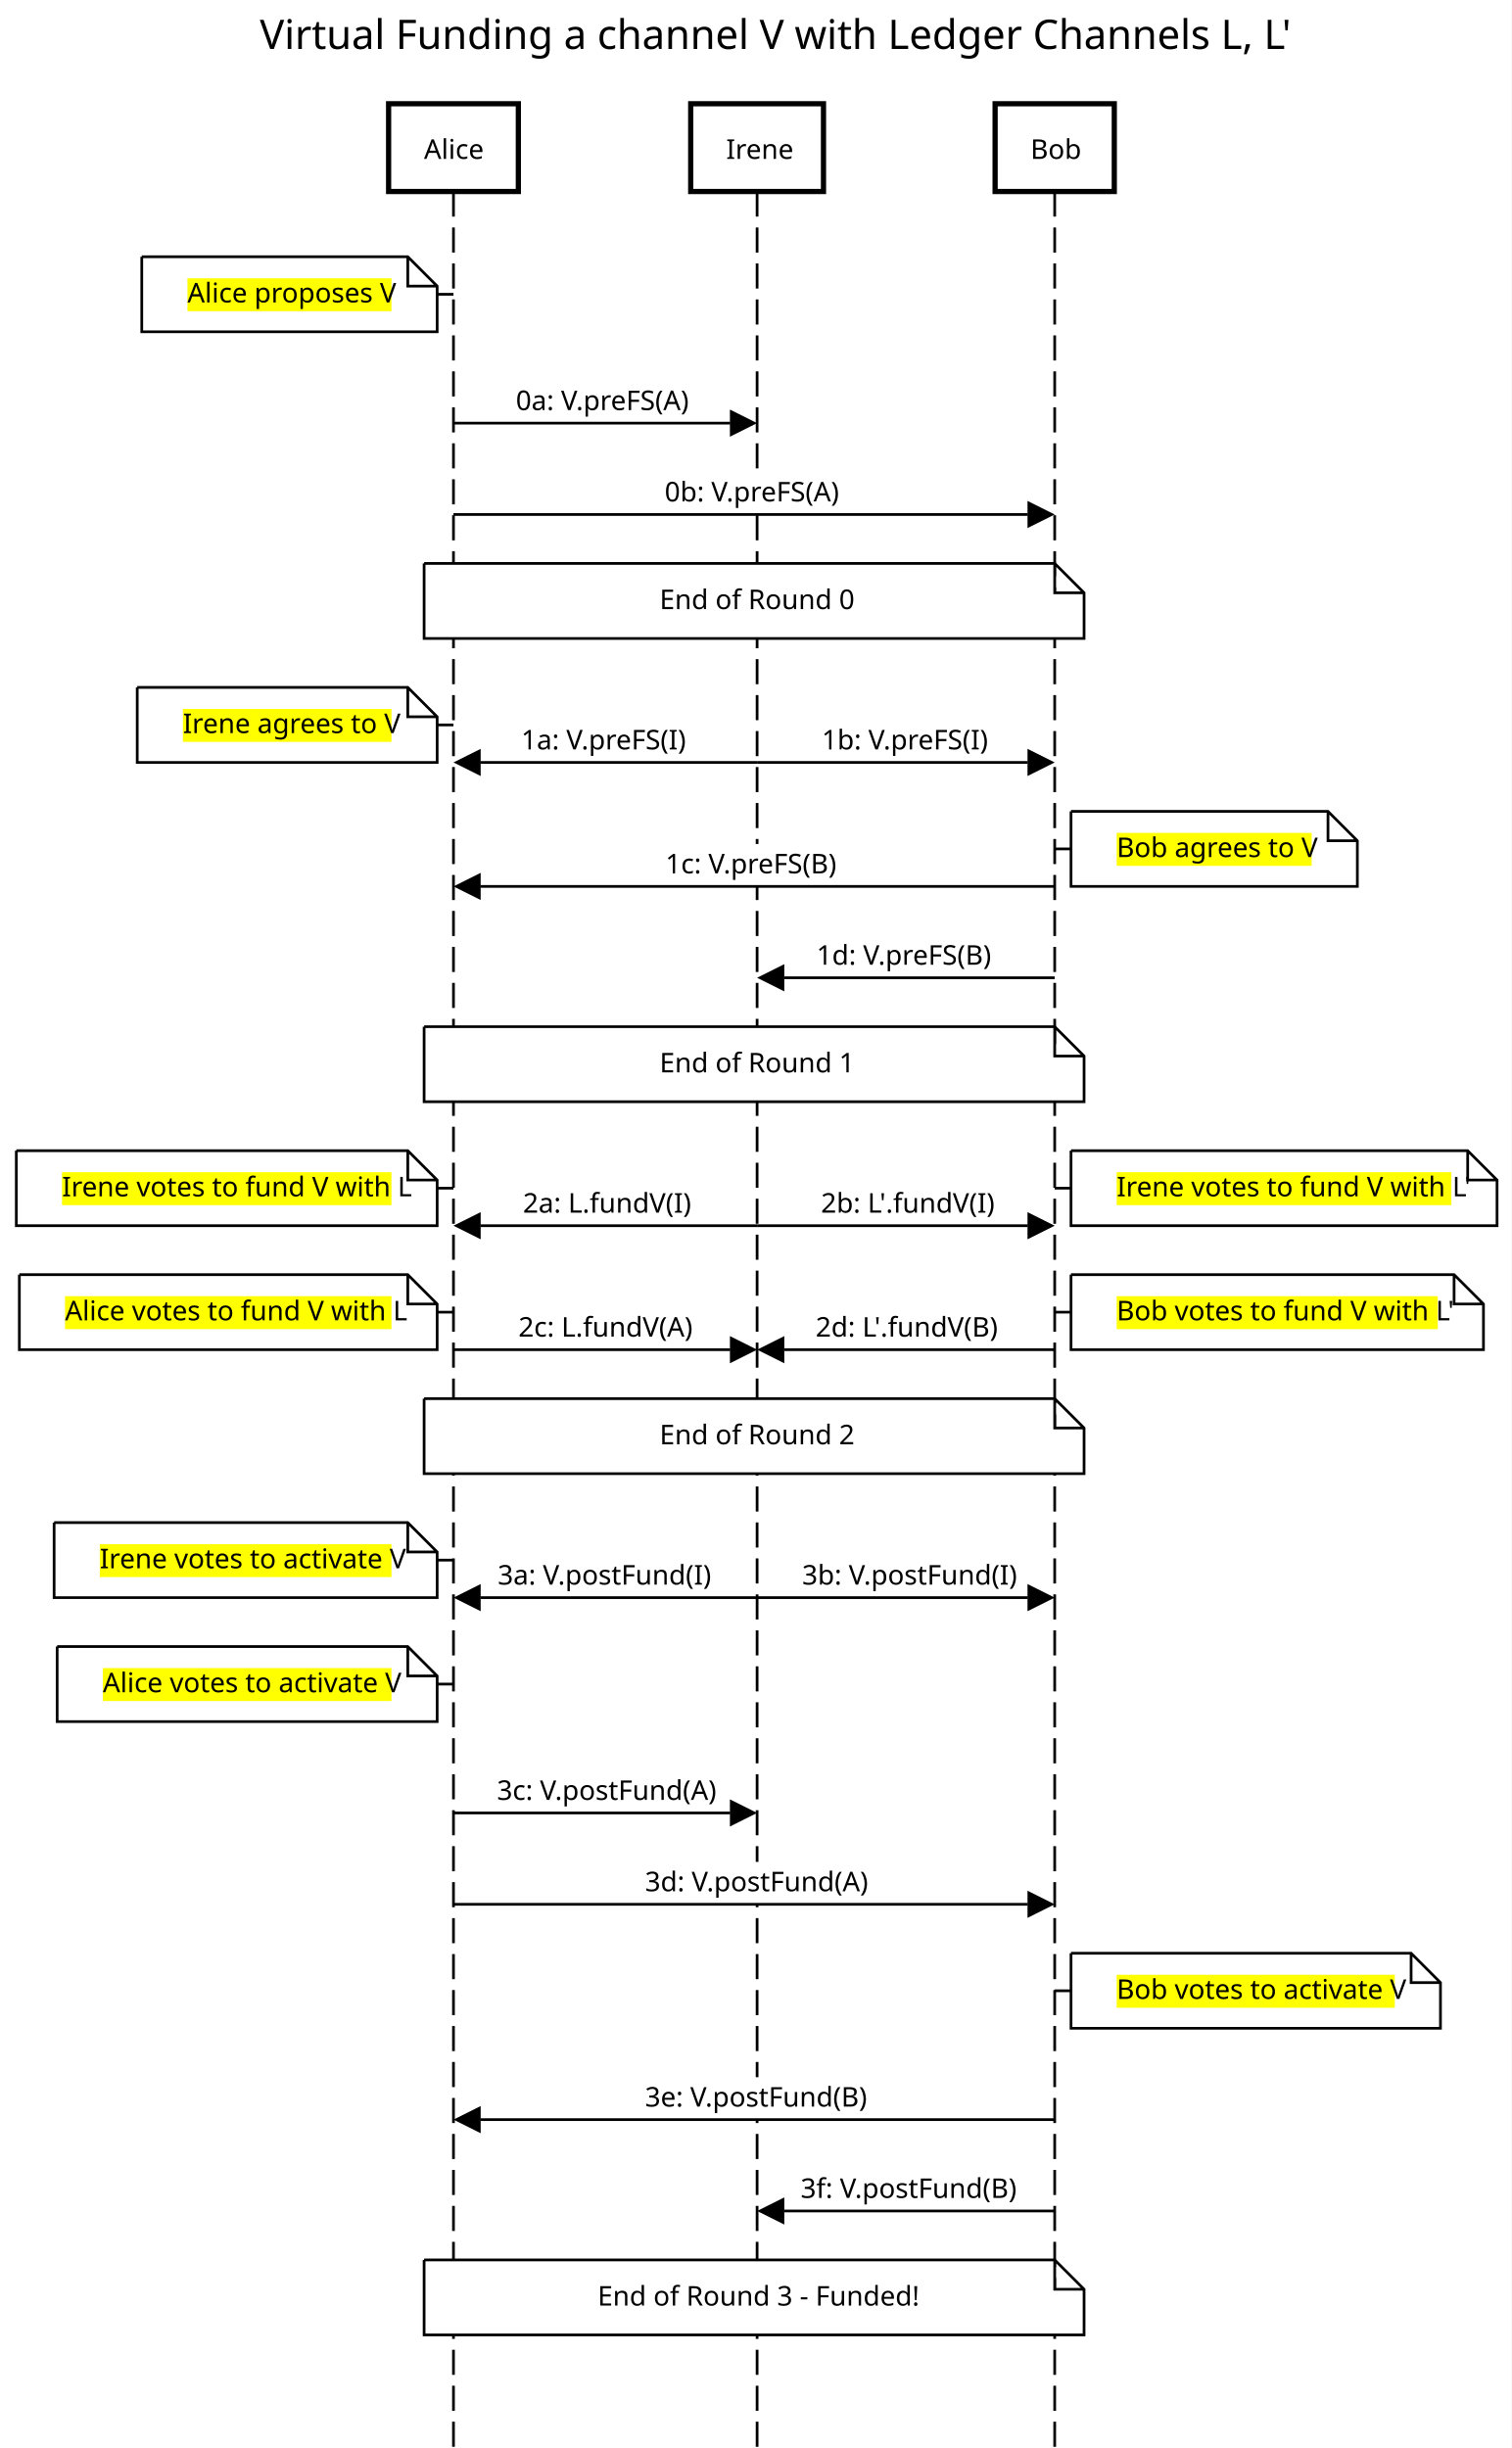
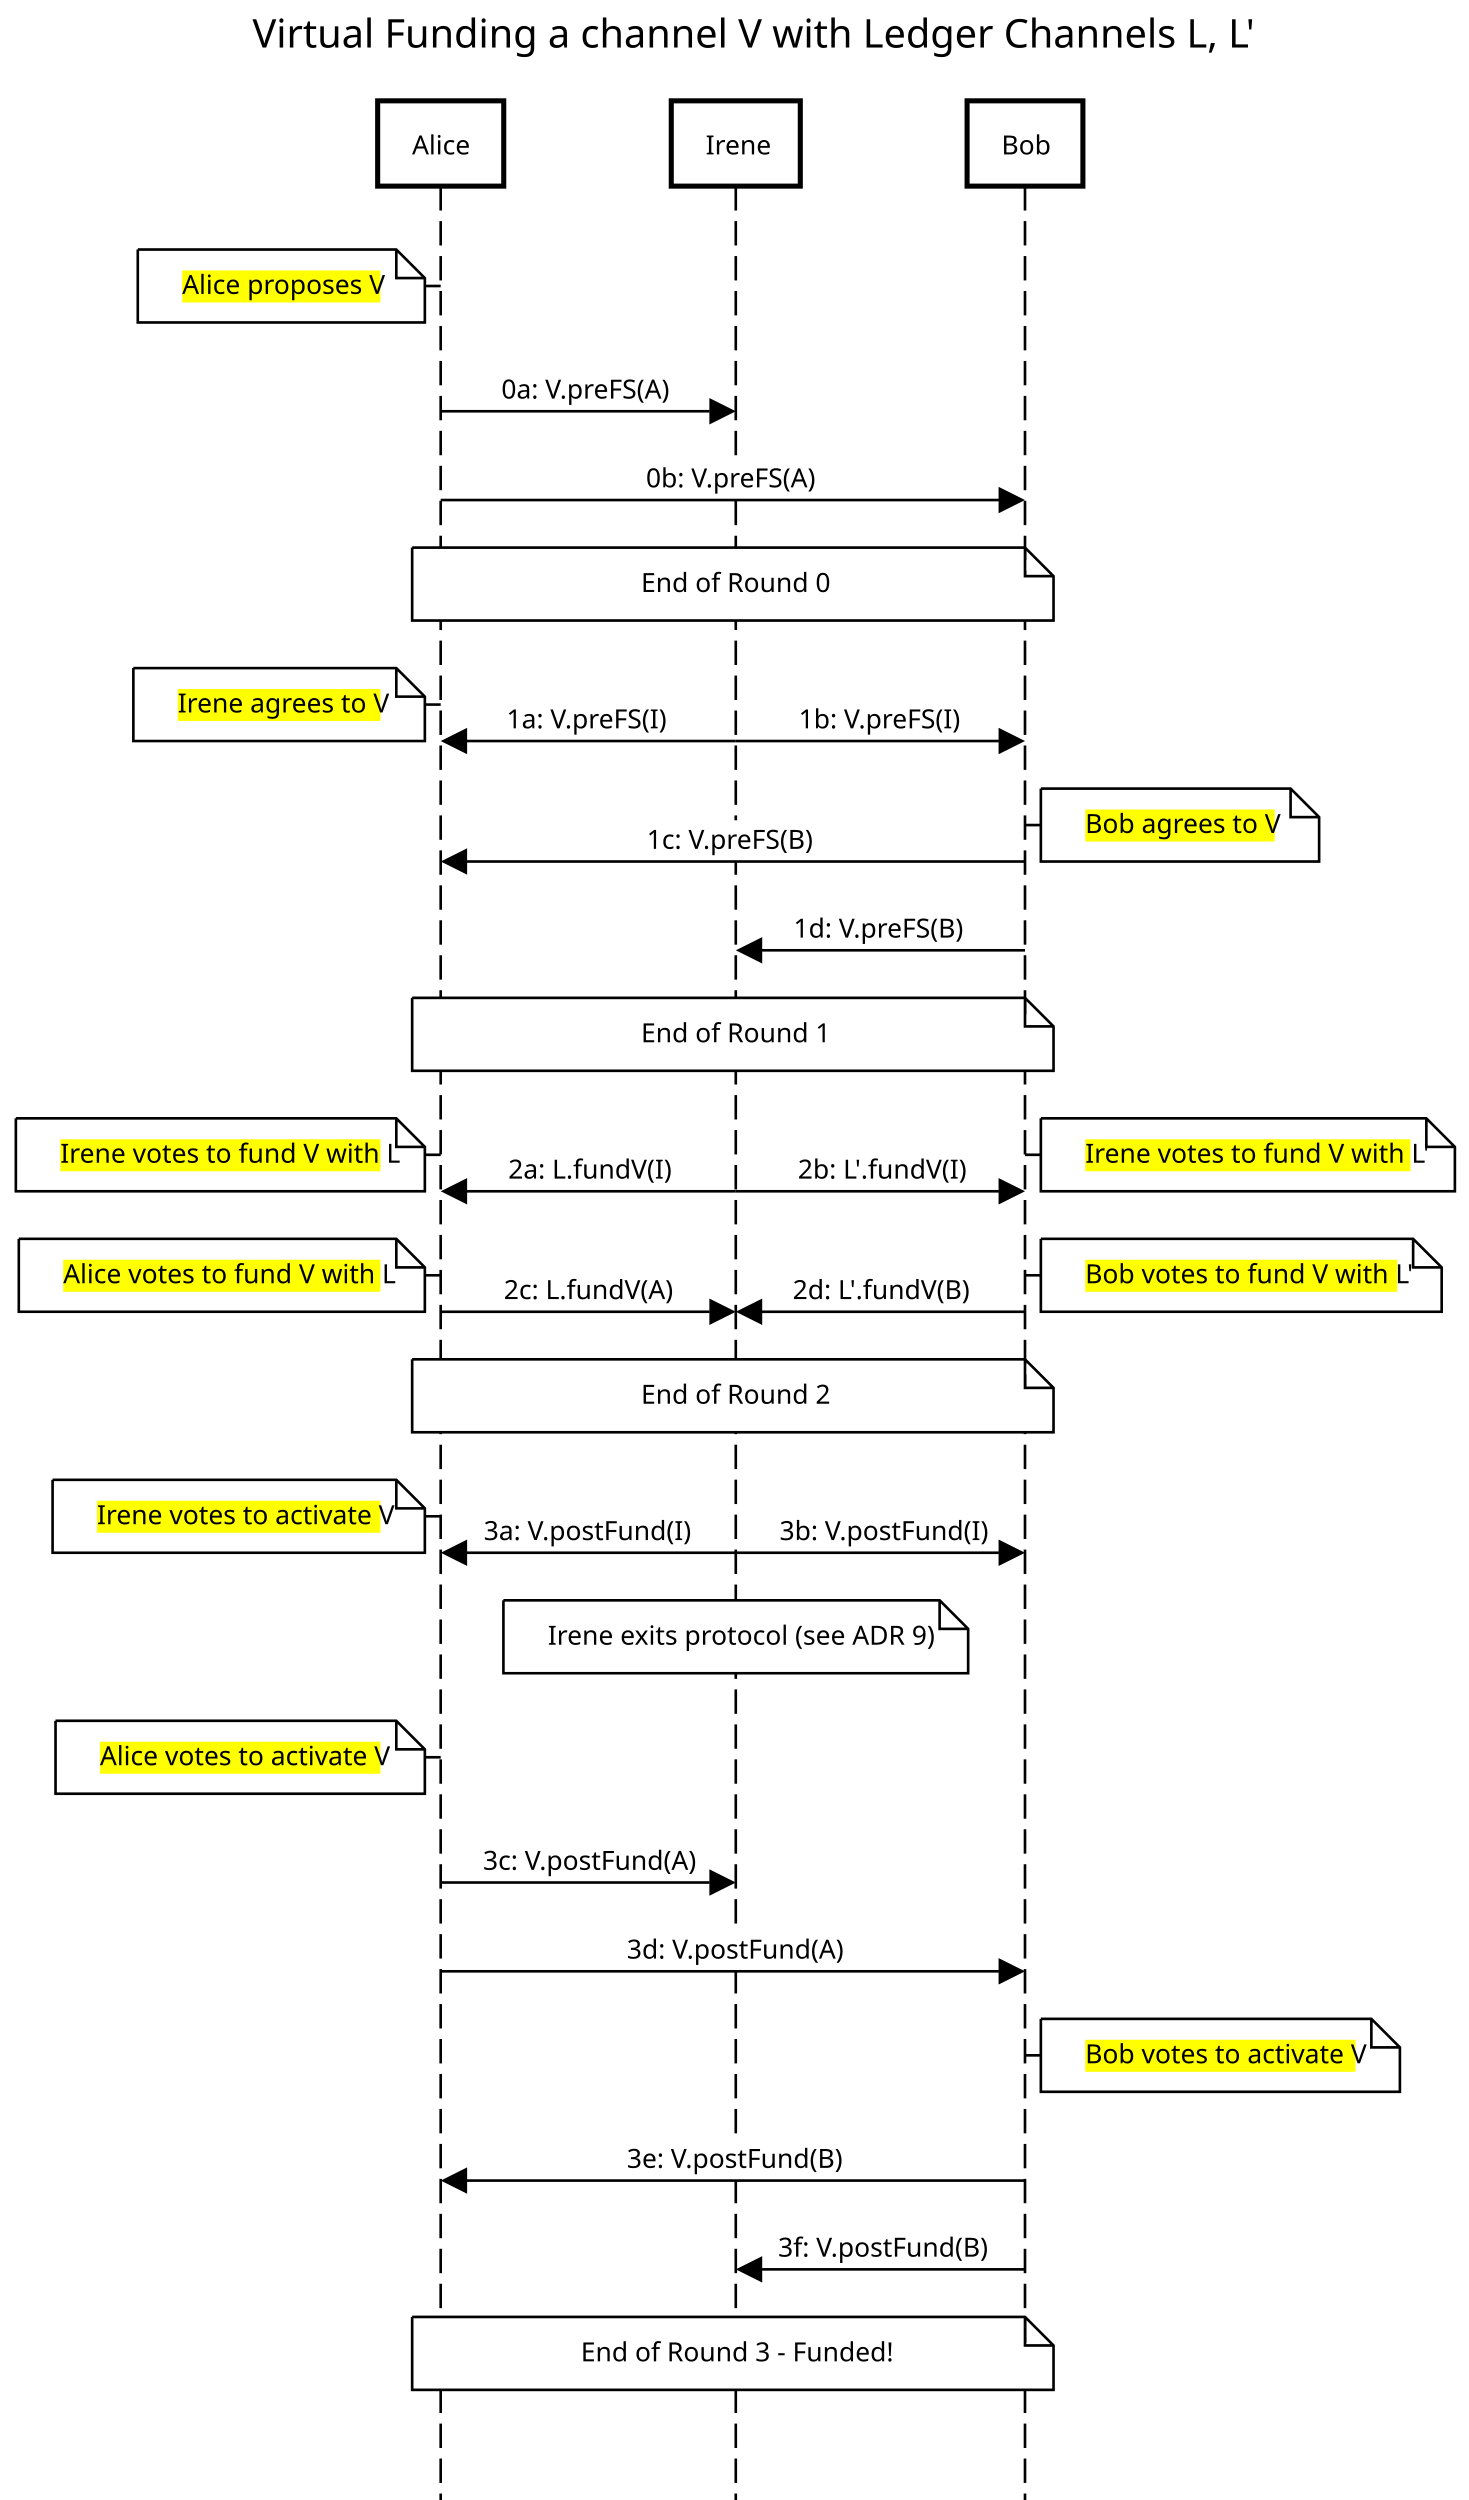
- <svg xmlns="http://www.w3.org/2000/svg" version="1.1" width="815" height="1320">
+ <svg xmlns="http://www.w3.org/2000/svg" version="1.1" width="815" height="1387">
  <defs />
  <g>
    <g />
    <g />
    <g />
    <g />
    <g />
    <g />
    <g />
    <g />
    <g />
    <g />
    <g />
    <g />
    <g />
    <g />
    <g />
    <g />
    <g />
    <g />
    <g />
    <g />
    <g />
    <g />
    <g />
    <g />
    <g />
    <g />
    <g />
    <g />
    <g />
    <g />
    <g />
    <g />
    <g />
-     <g>
-       <rect fill="white" stroke="none" x="0" y="0" width="815" height="1320" />
+     <g />
+     <g>
+       <rect fill="white" stroke="none" x="0" y="0" width="815" height="1387" />
    </g>
    <g>
      <text fill="black" stroke="none" font-family="sans-serif" font-size="16.5pt" font-style="normal" font-weight="normal" text-decoration="normal" x="140.073" y="26.388" text-anchor="start" dominant-baseline="alphabetic" xml:space="preserve">Virtual Funding a channel V with Ledger Channels L, L'</text>
    </g>
    <g />
    <g>
-       <path fill="none" stroke="black" paint-order="fill stroke markers" d=" M 244.501 103.264 L 244.501 1320.613" stroke-miterlimit="10" stroke-width="1.466" stroke-dasharray="13.532,5.864" />
-       <path fill="none" stroke="black" paint-order="fill stroke markers" d=" M 408.212 103.264 L 408.212 1320.613" stroke-miterlimit="10" stroke-width="1.466" stroke-dasharray="13.532,5.864" />
-       <path fill="none" stroke="black" paint-order="fill stroke markers" d=" M 568.667 103.264 L 568.667 1320.613" stroke-miterlimit="10" stroke-width="1.466" stroke-dasharray="13.532,5.864" />
+       <path fill="none" stroke="black" paint-order="fill stroke markers" d=" M 244.501 103.264 L 244.501 1387.462" stroke-miterlimit="10" stroke-width="1.466" stroke-dasharray="13.532,5.864" />
+       <path fill="none" stroke="black" paint-order="fill stroke markers" d=" M 408.212 103.264 L 408.212 1387.462" stroke-miterlimit="10" stroke-width="1.466" stroke-dasharray="13.532,5.864" />
+       <path fill="none" stroke="black" paint-order="fill stroke markers" d=" M 568.667 103.264 L 568.667 1387.462" stroke-miterlimit="10" stroke-width="1.466" stroke-dasharray="13.532,5.864" />
    </g>
    <g>
      <path fill="none" stroke="none" />
      <g>
        <path fill="white" stroke="black" paint-order="fill stroke markers" d=" M 209.526 55.942 L 279.475 55.942 L 279.475 103.264 L 209.526 103.264 L 209.526 55.942 Z" stroke-miterlimit="10" stroke-width="2.815" stroke-dasharray="" />
      </g>
      <g>
        <text fill="black" stroke="none" font-family="sans-serif" font-size="11pt" font-style="normal" font-weight="normal" text-decoration="normal" x="228.613" y="85.672" text-anchor="start" dominant-baseline="alphabetic" xml:space="preserve">Alice</text>
      </g>
      <path fill="none" stroke="none" />
      <g>
        <path fill="white" stroke="black" paint-order="fill stroke markers" d=" M 372.418 55.942 L 444.007 55.942 L 444.007 103.264 L 372.418 103.264 L 372.418 55.942 Z" stroke-miterlimit="10" stroke-width="2.815" stroke-dasharray="" />
      </g>
      <g>
        <text fill="black" stroke="none" font-family="sans-serif" font-size="11pt" font-style="normal" font-weight="normal" text-decoration="normal" x="391.505" y="85.672" text-anchor="start" dominant-baseline="alphabetic" xml:space="preserve">Irene</text>
      </g>
      <path fill="none" stroke="none" />
      <g>
        <path fill="white" stroke="black" paint-order="fill stroke markers" d=" M 536.538 55.942 L 600.796 55.942 L 600.796 103.264 L 536.538 103.264 L 536.538 55.942 Z" stroke-miterlimit="10" stroke-width="2.815" stroke-dasharray="" />
      </g>
      <g>
        <text fill="black" stroke="none" font-family="sans-serif" font-size="11pt" font-style="normal" font-weight="normal" text-decoration="normal" x="555.625" y="85.672" text-anchor="start" dominant-baseline="alphabetic" xml:space="preserve">Bob</text>
      </g>
    </g>
    <g>
      <path fill="white" stroke="black" paint-order="fill stroke markers" d=" M 244.501 158.678 L 235.705 158.678 M 76.441 138.447 L 219.872 138.447 L 235.705 154.28 L 235.705 178.908 L 76.441 178.908 L 76.441 138.447 M 219.872 138.447 L 219.872 154.28 L 235.705 154.28" stroke-miterlimit="10" stroke-width="1.466" stroke-dasharray="" />
      <g>
        <g>
          <rect fill="yellow" stroke="none" x="101.069" y="150.058" width="110.007" height="17.768" />
          <text fill="black" stroke="none" font-family="sans-serif" font-size="11pt" font-style="normal" font-weight="normal" text-decoration="normal" x="101.069" y="163.076" text-anchor="start" dominant-baseline="alphabetic" xml:space="preserve">Alice proposes V</text>
        </g>
        <g>
          <g>
            <rect fill="white" stroke="none" x="275.507" y="205.296" width="101.698" height="22.869" />
          </g>
          <text fill="black" stroke="none" font-family="sans-serif" font-size="11pt" font-style="normal" font-weight="normal" text-decoration="normal" x="278.146" y="221.128" text-anchor="start" dominant-baseline="alphabetic" xml:space="preserve">0a: V.preFS(A)</text>
        </g>
        <g>
          <path fill="none" stroke="black" paint-order="fill stroke markers" d=" M 244.501 228.165 L 393.728 228.165" stroke-miterlimit="10" stroke-width="1.466" stroke-dasharray="" />
          <g transform="translate(408.2123,228.1651) translate(-408.2123,-228.1651)">
            <path fill="black" stroke="none" paint-order="stroke fill markers" d=" M 393.553 220.835 L 408.212 228.165 L 393.553 235.495 Z" />
          </g>
        </g>
        <g>
          <g>
            <rect fill="white" stroke="none" x="355.735" y="254.553" width="101.698" height="22.869" />
          </g>
          <text fill="black" stroke="none" font-family="sans-serif" font-size="11pt" font-style="normal" font-weight="normal" text-decoration="normal" x="358.373" y="270.385" text-anchor="start" dominant-baseline="alphabetic" xml:space="preserve">0b: V.preFS(A)</text>
        </g>
        <g>
          <path fill="none" stroke="black" paint-order="fill stroke markers" d=" M 244.501 277.422 L 554.183 277.422" stroke-miterlimit="10" stroke-width="1.466" stroke-dasharray="" />
-           <g transform="translate(568.6669,277.422) translate(-568.6669,-277.422)">
+           <g transform="translate(568.667,277.422) translate(-568.667,-277.422)">
            <path fill="black" stroke="none" paint-order="stroke fill markers" d=" M 554.007 270.092 L 568.667 277.422 L 554.007 284.752 Z" />
          </g>
        </g>
        <path fill="white" stroke="black" paint-order="fill stroke markers" d=" M 228.668 303.81 L 568.667 303.81 L 584.5 319.642 L 584.5 344.271 L 228.668 344.271 L 228.668 303.81 M 568.667 303.81 L 568.667 319.642 L 584.5 319.642" stroke-miterlimit="10" stroke-width="1.466" stroke-dasharray="" />
        <g>
          <text fill="black" stroke="none" font-family="sans-serif" font-size="11pt" font-style="normal" font-weight="normal" text-decoration="normal" x="355.643" y="328.438" text-anchor="start" dominant-baseline="alphabetic" xml:space="preserve">End of Round 0</text>
        </g>
        <path fill="white" stroke="black" paint-order="fill stroke markers" d=" M 244.501 390.889 L 235.705 390.889 M 73.986 370.658 L 219.872 370.658 L 235.705 386.491 L 235.705 411.119 L 73.986 411.119 L 73.986 370.658 M 219.872 370.658 L 219.872 386.491 L 235.705 386.491" stroke-miterlimit="10" stroke-width="1.466" stroke-dasharray="" />
        <g>
          <g>
            <rect fill="yellow" stroke="none" x="98.614" y="382.269" width="112.462" height="17.768" />
            <text fill="black" stroke="none" font-family="sans-serif" font-size="11pt" font-style="normal" font-weight="normal" text-decoration="normal" x="98.614" y="395.287" text-anchor="start" dominant-baseline="alphabetic" xml:space="preserve">Irene agrees to V</text>
          </g>
          <g>
            <g>
              <rect fill="white" stroke="none" x="278.36" y="388.25" width="95.993" height="22.869" />
            </g>
            <text fill="black" stroke="none" font-family="sans-serif" font-size="11pt" font-style="normal" font-weight="normal" text-decoration="normal" x="280.999" y="404.083" text-anchor="start" dominant-baseline="alphabetic" xml:space="preserve">1a: V.preFS(I)</text>
          </g>
          <g>
            <path fill="none" stroke="black" paint-order="fill stroke markers" d=" M 408.212 411.119 L 258.985 411.119" stroke-miterlimit="10" stroke-width="1.466" stroke-dasharray="" />
            <g transform="translate(244.5007,411.1194) translate(-244.5007,-411.1194)">
              <path fill="black" stroke="none" paint-order="stroke fill markers" d=" M 259.161 403.789 L 244.501 411.119 L 259.161 418.449 Z" />
            </g>
          </g>
          <g>
            <g>
              <rect fill="white" stroke="none" x="440.443" y="388.25" width="95.993" height="22.869" />
            </g>
            <text fill="black" stroke="none" font-family="sans-serif" font-size="11pt" font-style="normal" font-weight="normal" text-decoration="normal" x="443.082" y="404.083" text-anchor="start" dominant-baseline="alphabetic" xml:space="preserve">1b: V.preFS(I)</text>
          </g>
          <g>
            <path fill="none" stroke="black" paint-order="fill stroke markers" d=" M 408.212 411.119 L 554.183 411.119" stroke-miterlimit="10" stroke-width="1.466" stroke-dasharray="" />
-             <g transform="translate(568.6669,411.1194) translate(-568.6669,-411.1194)">
+             <g transform="translate(568.667,411.1194) translate(-568.667,-411.1194)">
              <path fill="black" stroke="none" paint-order="stroke fill markers" d=" M 554.007 403.789 L 568.667 411.119 L 554.007 418.449 Z" />
            </g>
          </g>
          <path fill="white" stroke="black" paint-order="fill stroke markers" d=" M 568.667 457.738 L 577.463 457.738 M 577.463 437.507 L 716.02 437.507 L 731.852 453.34 L 731.852 477.968 L 577.463 477.968 L 577.463 437.507 M 716.02 437.507 L 716.02 453.34 L 731.852 453.34" stroke-miterlimit="10" stroke-width="1.466" stroke-dasharray="" />
          <g>
            <g>
              <rect fill="yellow" stroke="none" x="602.091" y="449.118" width="105.132" height="17.768" />
              <text fill="black" stroke="none" font-family="sans-serif" font-size="11pt" font-style="normal" font-weight="normal" text-decoration="normal" x="602.091" y="462.135" text-anchor="start" dominant-baseline="alphabetic" xml:space="preserve">Bob agrees to V</text>
            </g>
            <g>
              <g>
                <rect fill="white" stroke="none" x="356.146" y="455.099" width="100.875" height="22.869" />
              </g>
              <text fill="black" stroke="none" font-family="sans-serif" font-size="11pt" font-style="normal" font-weight="normal" text-decoration="normal" x="358.785" y="470.931" text-anchor="start" dominant-baseline="alphabetic" xml:space="preserve">1c: V.preFS(B)</text>
            </g>
            <g>
              <path fill="none" stroke="black" paint-order="fill stroke markers" d=" M 568.667 477.968 L 258.985 477.968" stroke-miterlimit="10" stroke-width="1.466" stroke-dasharray="" />
              <g transform="translate(244.5007,477.968) translate(-244.5007,-477.968)">
                <path fill="black" stroke="none" paint-order="stroke fill markers" d=" M 259.161 470.638 L 244.501 477.968 L 259.161 485.298 Z" />
              </g>
            </g>
            <g>
              <g>
                <rect fill="white" stroke="none" x="437.59" y="504.356" width="101.698" height="22.869" />
              </g>
              <text fill="black" stroke="none" font-family="sans-serif" font-size="11pt" font-style="normal" font-weight="normal" text-decoration="normal" x="440.229" y="520.188" text-anchor="start" dominant-baseline="alphabetic" xml:space="preserve">1d: V.preFS(B)</text>
            </g>
            <g>
              <path fill="none" stroke="black" paint-order="fill stroke markers" d=" M 568.667 527.225 L 422.696 527.225" stroke-miterlimit="10" stroke-width="1.466" stroke-dasharray="" />
              <g transform="translate(408.2123,527.225) translate(-408.2123,-527.225)">
                <path fill="black" stroke="none" paint-order="stroke fill markers" d=" M 422.872 519.895 L 408.212 527.225 L 422.872 534.555 Z" />
              </g>
            </g>
            <path fill="white" stroke="black" paint-order="fill stroke markers" d=" M 228.668 553.613 L 568.667 553.613 L 584.5 569.445 L 584.5 594.074 L 228.668 594.074 L 228.668 553.613 M 568.667 553.613 L 568.667 569.445 L 584.5 569.445" stroke-miterlimit="10" stroke-width="1.466" stroke-dasharray="" />
            <g>
              <text fill="black" stroke="none" font-family="sans-serif" font-size="11pt" font-style="normal" font-weight="normal" text-decoration="normal" x="355.643" y="578.241" text-anchor="start" dominant-baseline="alphabetic" xml:space="preserve">End of Round 1</text>
            </g>
            <path fill="white" stroke="black" paint-order="fill stroke markers" d=" M 244.501 640.692 L 235.705 640.692 M 8.796 620.461 L 219.872 620.461 L 235.705 636.294 L 235.705 660.922 L 8.796 660.922 L 8.796 620.461 M 219.872 620.461 L 219.872 636.294 L 235.705 636.294" stroke-miterlimit="10" stroke-width="1.466" stroke-dasharray="" />
            <g>
              <g>
                <rect fill="yellow" stroke="none" x="33.424" y="632.072" width="177.652" height="17.768" />
                <text fill="black" stroke="none" font-family="sans-serif" font-size="11pt" font-style="normal" font-weight="normal" text-decoration="normal" x="33.424" y="645.09" text-anchor="start" dominant-baseline="alphabetic" xml:space="preserve">Irene votes to fund V with L</text>
              </g>
              <g>
                <g>
                  <rect fill="white" stroke="none" x="279.305" y="638.053" width="94.104" height="22.869" />
                </g>
                <text fill="black" stroke="none" font-family="sans-serif" font-size="11pt" font-style="normal" font-weight="normal" text-decoration="normal" x="281.944" y="653.886" text-anchor="start" dominant-baseline="alphabetic" xml:space="preserve">2a: L.fundV(I)</text>
              </g>
              <g>
                <path fill="none" stroke="black" paint-order="fill stroke markers" d=" M 408.212 660.922 L 258.985 660.922" stroke-miterlimit="10" stroke-width="1.466" stroke-dasharray="" />
                <g transform="translate(244.5007,660.9223) translate(-244.5007,-660.9223)">
                  <path fill="black" stroke="none" paint-order="stroke fill markers" d=" M 259.161 653.592 L 244.501 660.922 L 259.161 668.252 Z" />
                </g>
              </g>
              <path fill="white" stroke="black" paint-order="fill stroke markers" d=" M 568.667 640.692 L 577.463 640.692 M 577.463 620.461 L 791.338 620.461 L 807.171 636.294 L 807.171 660.922 L 577.463 660.922 L 577.463 620.461 M 791.338 620.461 L 791.338 636.294 L 807.171 636.294" stroke-miterlimit="10" stroke-width="1.466" stroke-dasharray="" />
              <g>
                <g>
                  <rect fill="yellow" stroke="none" x="602.091" y="632.072" width="180.451" height="17.768" />
                  <text fill="black" stroke="none" font-family="sans-serif" font-size="11pt" font-style="normal" font-weight="normal" text-decoration="normal" x="602.091" y="645.09" text-anchor="start" dominant-baseline="alphabetic" xml:space="preserve">Irene votes to fund V with L'</text>
                </g>
                <g>
                  <g>
                    <rect fill="white" stroke="none" x="439.988" y="638.053" width="96.902" height="22.869" />
                  </g>
                  <text fill="black" stroke="none" font-family="sans-serif" font-size="11pt" font-style="normal" font-weight="normal" text-decoration="normal" x="442.627" y="653.886" text-anchor="start" dominant-baseline="alphabetic" xml:space="preserve">2b: L'.fundV(I)</text>
                </g>
                <g>
                  <path fill="none" stroke="black" paint-order="fill stroke markers" d=" M 408.212 660.922 L 554.183 660.922" stroke-miterlimit="10" stroke-width="1.466" stroke-dasharray="" />
-                   <g transform="translate(568.6669,660.9223) translate(-568.6669,-660.9223)">
+                   <g transform="translate(568.667,660.9223) translate(-568.667,-660.9223)">
                    <path fill="black" stroke="none" paint-order="stroke fill markers" d=" M 554.007 653.592 L 568.667 660.922 L 554.007 668.252 Z" />
                  </g>
                </g>
                <path fill="white" stroke="black" paint-order="fill stroke markers" d=" M 244.501 707.54 L 235.705 707.54 M 10.435 687.31 L 219.872 687.31 L 235.705 703.143 L 235.705 727.771 L 10.435 727.771 L 10.435 687.31 M 219.872 687.31 L 219.872 703.143 L 235.705 703.143" stroke-miterlimit="10" stroke-width="1.466" stroke-dasharray="" />
                <g>
                  <g>
                    <rect fill="yellow" stroke="none" x="35.064" y="698.921" width="176.013" height="17.768" />
                    <text fill="black" stroke="none" font-family="sans-serif" font-size="11pt" font-style="normal" font-weight="normal" text-decoration="normal" x="35.064" y="711.938" text-anchor="start" dominant-baseline="alphabetic" xml:space="preserve">Alice votes to fund V with L</text>
                  </g>
                  <g>
                    <g>
                      <rect fill="white" stroke="none" x="276.864" y="704.902" width="98.985" height="22.869" />
                    </g>
                    <text fill="black" stroke="none" font-family="sans-serif" font-size="11pt" font-style="normal" font-weight="normal" text-decoration="normal" x="279.503" y="720.734" text-anchor="start" dominant-baseline="alphabetic" xml:space="preserve">2c: L.fundV(A)</text>
                  </g>
                  <g>
                    <path fill="none" stroke="black" paint-order="fill stroke markers" d=" M 244.501 727.771 L 393.728 727.771" stroke-miterlimit="10" stroke-width="1.466" stroke-dasharray="" />
                    <g transform="translate(408.2123,727.771) translate(-408.2123,-727.771)">
                      <path fill="black" stroke="none" paint-order="stroke fill markers" d=" M 393.553 720.441 L 408.212 727.771 L 393.553 735.101 Z" />
                    </g>
                  </g>
                  <g>
                    <g>
                      <rect fill="white" stroke="none" x="437.136" y="704.902" width="102.607" height="22.869" />
                    </g>
                    <text fill="black" stroke="none" font-family="sans-serif" font-size="11pt" font-style="normal" font-weight="normal" text-decoration="normal" x="439.775" y="720.734" text-anchor="start" dominant-baseline="alphabetic" xml:space="preserve">2d: L'.fundV(B)</text>
                  </g>
                  <g>
                    <path fill="none" stroke="black" paint-order="fill stroke markers" d=" M 568.667 727.771 L 422.696 727.771" stroke-miterlimit="10" stroke-width="1.466" stroke-dasharray="" />
                    <g transform="translate(408.2123,727.771) translate(-408.2123,-727.771)">
                      <path fill="black" stroke="none" paint-order="stroke fill markers" d=" M 422.872 720.441 L 408.212 727.771 L 422.872 735.101 Z" />
                    </g>
                  </g>
                  <path fill="white" stroke="black" paint-order="fill stroke markers" d=" M 568.667 707.54 L 577.463 707.54 M 577.463 687.31 L 784.008 687.31 L 799.841 703.143 L 799.841 727.771 L 577.463 727.771 L 577.463 687.31 M 784.008 687.31 L 784.008 703.143 L 799.841 703.143" stroke-miterlimit="10" stroke-width="1.466" stroke-dasharray="" />
                  <g>
                    <g>
                      <rect fill="yellow" stroke="none" x="602.091" y="698.921" width="173.121" height="17.768" />
                      <text fill="black" stroke="none" font-family="sans-serif" font-size="11pt" font-style="normal" font-weight="normal" text-decoration="normal" x="602.091" y="711.938" text-anchor="start" dominant-baseline="alphabetic" xml:space="preserve">Bob votes to fund V with L'</text>
                    </g>
                    <path fill="white" stroke="black" paint-order="fill stroke markers" d=" M 228.668 754.159 L 568.667 754.159 L 584.5 769.991 L 584.5 794.62 L 228.668 794.62 L 228.668 754.159 M 568.667 754.159 L 568.667 769.991 L 584.5 769.991" stroke-miterlimit="10" stroke-width="1.466" stroke-dasharray="" />
                    <g>
                      <text fill="black" stroke="none" font-family="sans-serif" font-size="11pt" font-style="normal" font-weight="normal" text-decoration="normal" x="355.643" y="778.787" text-anchor="start" dominant-baseline="alphabetic" xml:space="preserve">End of Round 2</text>
                    </g>
                    <path fill="white" stroke="black" paint-order="fill stroke markers" d=" M 244.501 841.238 L 235.705 841.238 M 29.175 821.007 L 219.872 821.007 L 235.705 836.84 L 235.705 861.468 L 29.175 861.468 L 29.175 821.007 M 219.872 821.007 L 219.872 836.84 L 235.705 836.84" stroke-miterlimit="10" stroke-width="1.466" stroke-dasharray="" />
                    <g>
                      <g>
                        <rect fill="yellow" stroke="none" x="53.804" y="832.618" width="157.273" height="17.768" />
                        <text fill="black" stroke="none" font-family="sans-serif" font-size="11pt" font-style="normal" font-weight="normal" text-decoration="normal" x="53.804" y="845.636" text-anchor="start" dominant-baseline="alphabetic" xml:space="preserve">Irene votes to activate V</text>
                      </g>
                      <g>
                        <g>
                          <rect fill="white" stroke="none" x="265.722" y="838.599" width="121.269" height="22.869" />
                        </g>
                        <text fill="black" stroke="none" font-family="sans-serif" font-size="11pt" font-style="normal" font-weight="normal" text-decoration="normal" x="268.361" y="854.432" text-anchor="start" dominant-baseline="alphabetic" xml:space="preserve">3a: V.postFund(I) </text>
                      </g>
                      <g>
                        <path fill="none" stroke="black" paint-order="fill stroke markers" d=" M 408.212 861.468 L 258.985 861.468" stroke-miterlimit="10" stroke-width="1.466" stroke-dasharray="" />
                        <g transform="translate(244.5007,861.4684) translate(-244.5007,-861.4684)">
                          <path fill="black" stroke="none" paint-order="stroke fill markers" d=" M 259.161 854.138 L 244.501 861.468 L 259.161 868.798 Z" />
                        </g>
                      </g>
                      <g>
                        <g>
                          <rect fill="white" stroke="none" x="429.842" y="838.599" width="117.196" height="22.869" />
                        </g>
                        <text fill="black" stroke="none" font-family="sans-serif" font-size="11pt" font-style="normal" font-weight="normal" text-decoration="normal" x="432.48" y="854.432" text-anchor="start" dominant-baseline="alphabetic" xml:space="preserve">3b: V.postFund(I)</text>
                      </g>
                      <g>
                        <path fill="none" stroke="black" paint-order="fill stroke markers" d=" M 408.212 861.468 L 554.183 861.468" stroke-miterlimit="10" stroke-width="1.466" stroke-dasharray="" />
-                         <g transform="translate(568.6669,861.4684) translate(-568.6669,-861.4684)">
+                         <g transform="translate(568.667,861.4684) translate(-568.667,-861.4684)">
                          <path fill="black" stroke="none" paint-order="stroke fill markers" d=" M 554.007 854.138 L 568.667 861.468 L 554.007 868.798 Z" />
                        </g>
                      </g>
-                       <path fill="white" stroke="black" paint-order="fill stroke markers" d=" M 244.501 908.087 L 235.705 908.087 M 30.815 887.856 L 219.872 887.856 L 235.705 903.689 L 235.705 928.317 L 30.815 928.317 L 30.815 887.856 M 219.872 887.856 L 219.872 903.689 L 235.705 903.689" stroke-miterlimit="10" stroke-width="1.466" stroke-dasharray="" />
-                       <g>
-                         <g>
-                           <rect fill="yellow" stroke="none" x="55.443" y="899.467" width="155.633" height="17.768" />
-                           <text fill="black" stroke="none" font-family="sans-serif" font-size="11pt" font-style="normal" font-weight="normal" text-decoration="normal" x="55.443" y="912.484" text-anchor="start" dominant-baseline="alphabetic" xml:space="preserve">Alice votes to activate V</text>
-                         </g>
-                         <g>
-                           <g>
-                             <rect fill="white" stroke="none" x="265.318" y="954.705" width="122.078" height="22.869" />
-                           </g>
-                           <text fill="black" stroke="none" font-family="sans-serif" font-size="11pt" font-style="normal" font-weight="normal" text-decoration="normal" x="267.956" y="970.537" text-anchor="start" dominant-baseline="alphabetic" xml:space="preserve">3c: V.postFund(A)</text>
-                         </g>
-                         <g>
-                           <path fill="none" stroke="black" paint-order="fill stroke markers" d=" M 244.501 977.574 L 393.728 977.574" stroke-miterlimit="10" stroke-width="1.466" stroke-dasharray="" />
-                           <g transform="translate(408.2123,977.574) translate(-408.2123,-977.574)">
-                             <path fill="black" stroke="none" paint-order="stroke fill markers" d=" M 393.553 970.244 L 408.212 977.574 L 393.553 984.904 Z" />
-                           </g>
-                         </g>
-                         <g>
-                           <g>
-                             <rect fill="white" stroke="none" x="345.133" y="1003.962" width="122.901" height="22.869" />
-                           </g>
-                           <text fill="black" stroke="none" font-family="sans-serif" font-size="11pt" font-style="normal" font-weight="normal" text-decoration="normal" x="347.772" y="1019.794" text-anchor="start" dominant-baseline="alphabetic" xml:space="preserve">3d: V.postFund(A)</text>
-                         </g>
-                         <g>
-                           <path fill="none" stroke="black" paint-order="fill stroke markers" d=" M 244.501 1026.831 L 554.183 1026.831" stroke-miterlimit="10" stroke-width="1.466" stroke-dasharray="" />
-                           <g transform="translate(568.6669,1026.831) translate(-568.6669,-1026.831)">
-                             <path fill="black" stroke="none" paint-order="stroke fill markers" d=" M 554.007 1019.501 L 568.667 1026.831 L 554.007 1034.161 Z" />
-                           </g>
-                         </g>
-                         <path fill="white" stroke="black" paint-order="fill stroke markers" d=" M 568.667 1073.449 L 577.463 1073.449 M 577.463 1053.219 L 760.83 1053.219 L 776.662 1069.051 L 776.662 1093.68 L 577.463 1093.68 L 577.463 1053.219 M 760.83 1053.219 L 760.83 1069.051 L 776.662 1069.051" stroke-miterlimit="10" stroke-width="1.466" stroke-dasharray="" />
-                         <g>
-                           <g>
-                             <rect fill="yellow" stroke="none" x="602.091" y="1064.829" width="149.943" height="17.768" />
-                             <text fill="black" stroke="none" font-family="sans-serif" font-size="11pt" font-style="normal" font-weight="normal" text-decoration="normal" x="602.091" y="1077.847" text-anchor="start" dominant-baseline="alphabetic" xml:space="preserve">Bob votes to activate V</text>
+                       <path fill="white" stroke="black" paint-order="fill stroke markers" d=" M 279.293 887.856 L 521.3 887.856 L 537.132 903.689 L 537.132 928.317 L 279.293 928.317 L 279.293 887.856 M 521.3 887.856 L 521.3 903.689 L 537.132 903.689" stroke-miterlimit="10" stroke-width="1.466" stroke-dasharray="" />
+                       <g>
+                         <text fill="black" stroke="none" font-family="sans-serif" font-size="11pt" font-style="normal" font-weight="normal" text-decoration="normal" x="303.921" y="912.484" text-anchor="start" dominant-baseline="alphabetic" xml:space="preserve">Irene exits protocol (see ADR 9)</text>
+                       </g>
+                       <path fill="white" stroke="black" paint-order="fill stroke markers" d=" M 244.501 974.935 L 235.705 974.935 M 30.815 954.705 L 219.872 954.705 L 235.705 970.537 L 235.705 995.166 L 30.815 995.166 L 30.815 954.705 M 219.872 954.705 L 219.872 970.537 L 235.705 970.537" stroke-miterlimit="10" stroke-width="1.466" stroke-dasharray="" />
+                       <g>
+                         <g>
+                           <rect fill="yellow" stroke="none" x="55.443" y="966.315" width="155.633" height="17.768" />
+                           <text fill="black" stroke="none" font-family="sans-serif" font-size="11pt" font-style="normal" font-weight="normal" text-decoration="normal" x="55.443" y="979.333" text-anchor="start" dominant-baseline="alphabetic" xml:space="preserve">Alice votes to activate V</text>
+                         </g>
+                         <g>
+                           <g>
+                             <rect fill="white" stroke="none" x="265.318" y="1021.553" width="122.078" height="22.869" />
+                           </g>
+                           <text fill="black" stroke="none" font-family="sans-serif" font-size="11pt" font-style="normal" font-weight="normal" text-decoration="normal" x="267.956" y="1037.386" text-anchor="start" dominant-baseline="alphabetic" xml:space="preserve">3c: V.postFund(A)</text>
+                         </g>
+                         <g>
+                           <path fill="none" stroke="black" paint-order="fill stroke markers" d=" M 244.501 1044.423 L 393.728 1044.423" stroke-miterlimit="10" stroke-width="1.466" stroke-dasharray="" />
+                           <g transform="translate(408.2123,1044.423) translate(-408.2123,-1044.423)">
+                             <path fill="black" stroke="none" paint-order="stroke fill markers" d=" M 393.553 1037.093 L 408.212 1044.423 L 393.553 1051.753 Z" />
+                           </g>
+                         </g>
+                         <g>
+                           <g>
+                             <rect fill="white" stroke="none" x="345.133" y="1070.81" width="122.901" height="22.869" />
+                           </g>
+                           <text fill="black" stroke="none" font-family="sans-serif" font-size="11pt" font-style="normal" font-weight="normal" text-decoration="normal" x="347.772" y="1086.643" text-anchor="start" dominant-baseline="alphabetic" xml:space="preserve">3d: V.postFund(A)</text>
+                         </g>
+                         <g>
+                           <path fill="none" stroke="black" paint-order="fill stroke markers" d=" M 244.501 1093.68 L 554.183 1093.68" stroke-miterlimit="10" stroke-width="1.466" stroke-dasharray="" />
+                           <g transform="translate(568.667,1093.68) translate(-568.667,-1093.68)">
+                             <path fill="black" stroke="none" paint-order="stroke fill markers" d=" M 554.007 1086.35 L 568.667 1093.68 L 554.007 1101.009 Z" />
+                           </g>
+                         </g>
+                         <path fill="white" stroke="black" paint-order="fill stroke markers" d=" M 568.667 1140.298 L 577.463 1140.298 M 577.463 1120.067 L 760.83 1120.067 L 776.662 1135.9 L 776.662 1160.528 L 577.463 1160.528 L 577.463 1120.067 M 760.83 1120.067 L 760.83 1135.9 L 776.662 1135.9" stroke-miterlimit="10" stroke-width="1.466" stroke-dasharray="" />
+                         <g>
+                           <g>
+                             <rect fill="yellow" stroke="none" x="602.091" y="1131.678" width="149.943" height="17.768" />
+                             <text fill="black" stroke="none" font-family="sans-serif" font-size="11pt" font-style="normal" font-weight="normal" text-decoration="normal" x="602.091" y="1144.696" text-anchor="start" dominant-baseline="alphabetic" xml:space="preserve">Bob votes to activate V</text>
                          </g>
                          <g>
                            <g>
-                               <rect fill="white" stroke="none" x="345.133" y="1120.067" width="122.901" height="22.869" />
+                               <rect fill="white" stroke="none" x="345.133" y="1186.916" width="122.901" height="22.869" />
                            </g>
-                             <text fill="black" stroke="none" font-family="sans-serif" font-size="11pt" font-style="normal" font-weight="normal" text-decoration="normal" x="347.772" y="1135.9" text-anchor="start" dominant-baseline="alphabetic" xml:space="preserve">3e: V.postFund(B)</text>
-                           </g>
-                           <g>
-                             <path fill="none" stroke="black" paint-order="fill stroke markers" d=" M 568.667 1142.936 L 258.985 1142.936" stroke-miterlimit="10" stroke-width="1.466" stroke-dasharray="" />
-                             <g transform="translate(244.5007,1142.936) translate(-244.5007,-1142.936)">
-                               <path fill="black" stroke="none" paint-order="stroke fill markers" d=" M 259.161 1135.607 L 244.501 1142.936 L 259.161 1150.266 Z" />
+                             <text fill="black" stroke="none" font-family="sans-serif" font-size="11pt" font-style="normal" font-weight="normal" text-decoration="normal" x="347.772" y="1202.748" text-anchor="start" dominant-baseline="alphabetic" xml:space="preserve">3e: V.postFund(B)</text>
+                           </g>
+                           <g>
+                             <path fill="none" stroke="black" paint-order="fill stroke markers" d=" M 568.667 1209.785 L 258.985 1209.785" stroke-miterlimit="10" stroke-width="1.466" stroke-dasharray="" />
+                             <g transform="translate(244.5007,1209.785) translate(-244.5007,-1209.785)">
+                               <path fill="black" stroke="none" paint-order="stroke fill markers" d=" M 259.161 1202.455 L 244.501 1209.785 L 259.161 1217.115 Z" />
                            </g>
                          </g>
                          <g>
                            <g>
-                               <rect fill="white" stroke="none" x="429.029" y="1169.324" width="118.821" height="22.869" />
+                               <rect fill="white" stroke="none" x="429.029" y="1236.173" width="118.821" height="22.869" />
                            </g>
-                             <text fill="black" stroke="none" font-family="sans-serif" font-size="11pt" font-style="normal" font-weight="normal" text-decoration="normal" x="431.668" y="1185.157" text-anchor="start" dominant-baseline="alphabetic" xml:space="preserve">3f: V.postFund(B)</text>
-                           </g>
-                           <g>
-                             <path fill="none" stroke="black" paint-order="fill stroke markers" d=" M 568.667 1192.193 L 422.696 1192.193" stroke-miterlimit="10" stroke-width="1.466" stroke-dasharray="" />
-                             <g transform="translate(408.2123,1192.193) translate(-408.2123,-1192.193)">
-                               <path fill="black" stroke="none" paint-order="stroke fill markers" d=" M 422.872 1184.864 L 408.212 1192.193 L 422.872 1199.523 Z" />
+                             <text fill="black" stroke="none" font-family="sans-serif" font-size="11pt" font-style="normal" font-weight="normal" text-decoration="normal" x="431.668" y="1252.005" text-anchor="start" dominant-baseline="alphabetic" xml:space="preserve">3f: V.postFund(B)</text>
+                           </g>
+                           <g>
+                             <path fill="none" stroke="black" paint-order="fill stroke markers" d=" M 568.667 1259.042 L 422.696 1259.042" stroke-miterlimit="10" stroke-width="1.466" stroke-dasharray="" />
+                             <g transform="translate(408.2123,1259.042) translate(-408.2123,-1259.042)">
+                               <path fill="black" stroke="none" paint-order="stroke fill markers" d=" M 422.872 1251.712 L 408.212 1259.042 L 422.872 1266.372 Z" />
                            </g>
                          </g>
-                           <path fill="white" stroke="black" paint-order="fill stroke markers" d=" M 228.668 1218.581 L 568.667 1218.581 L 584.5 1234.414 L 584.5 1259.042 L 228.668 1259.042 L 228.668 1218.581 M 568.667 1218.581 L 568.667 1234.414 L 584.5 1234.414" stroke-miterlimit="10" stroke-width="1.466" stroke-dasharray="" />
-                           <g>
-                             <text fill="black" stroke="none" font-family="sans-serif" font-size="11pt" font-style="normal" font-weight="normal" text-decoration="normal" x="322.232" y="1243.209" text-anchor="start" dominant-baseline="alphabetic" xml:space="preserve">End of Round 3 - Funded!</text>
+                           <path fill="white" stroke="black" paint-order="fill stroke markers" d=" M 228.668 1285.43 L 568.667 1285.43 L 584.5 1301.262 L 584.5 1325.891 L 228.668 1325.891 L 228.668 1285.43 M 568.667 1285.43 L 568.667 1301.262 L 584.5 1301.262" stroke-miterlimit="10" stroke-width="1.466" stroke-dasharray="" />
+                           <g>
+                             <text fill="black" stroke="none" font-family="sans-serif" font-size="11pt" font-style="normal" font-weight="normal" text-decoration="normal" x="322.232" y="1310.058" text-anchor="start" dominant-baseline="alphabetic" xml:space="preserve">End of Round 3 - Funded!</text>
                          </g>
                        </g>
                      </g>
                    </g>
                  </g>
                </g>
              </g>
            </g>
          </g>
        </g>
      </g>
    </g>
  </g>
</svg>
